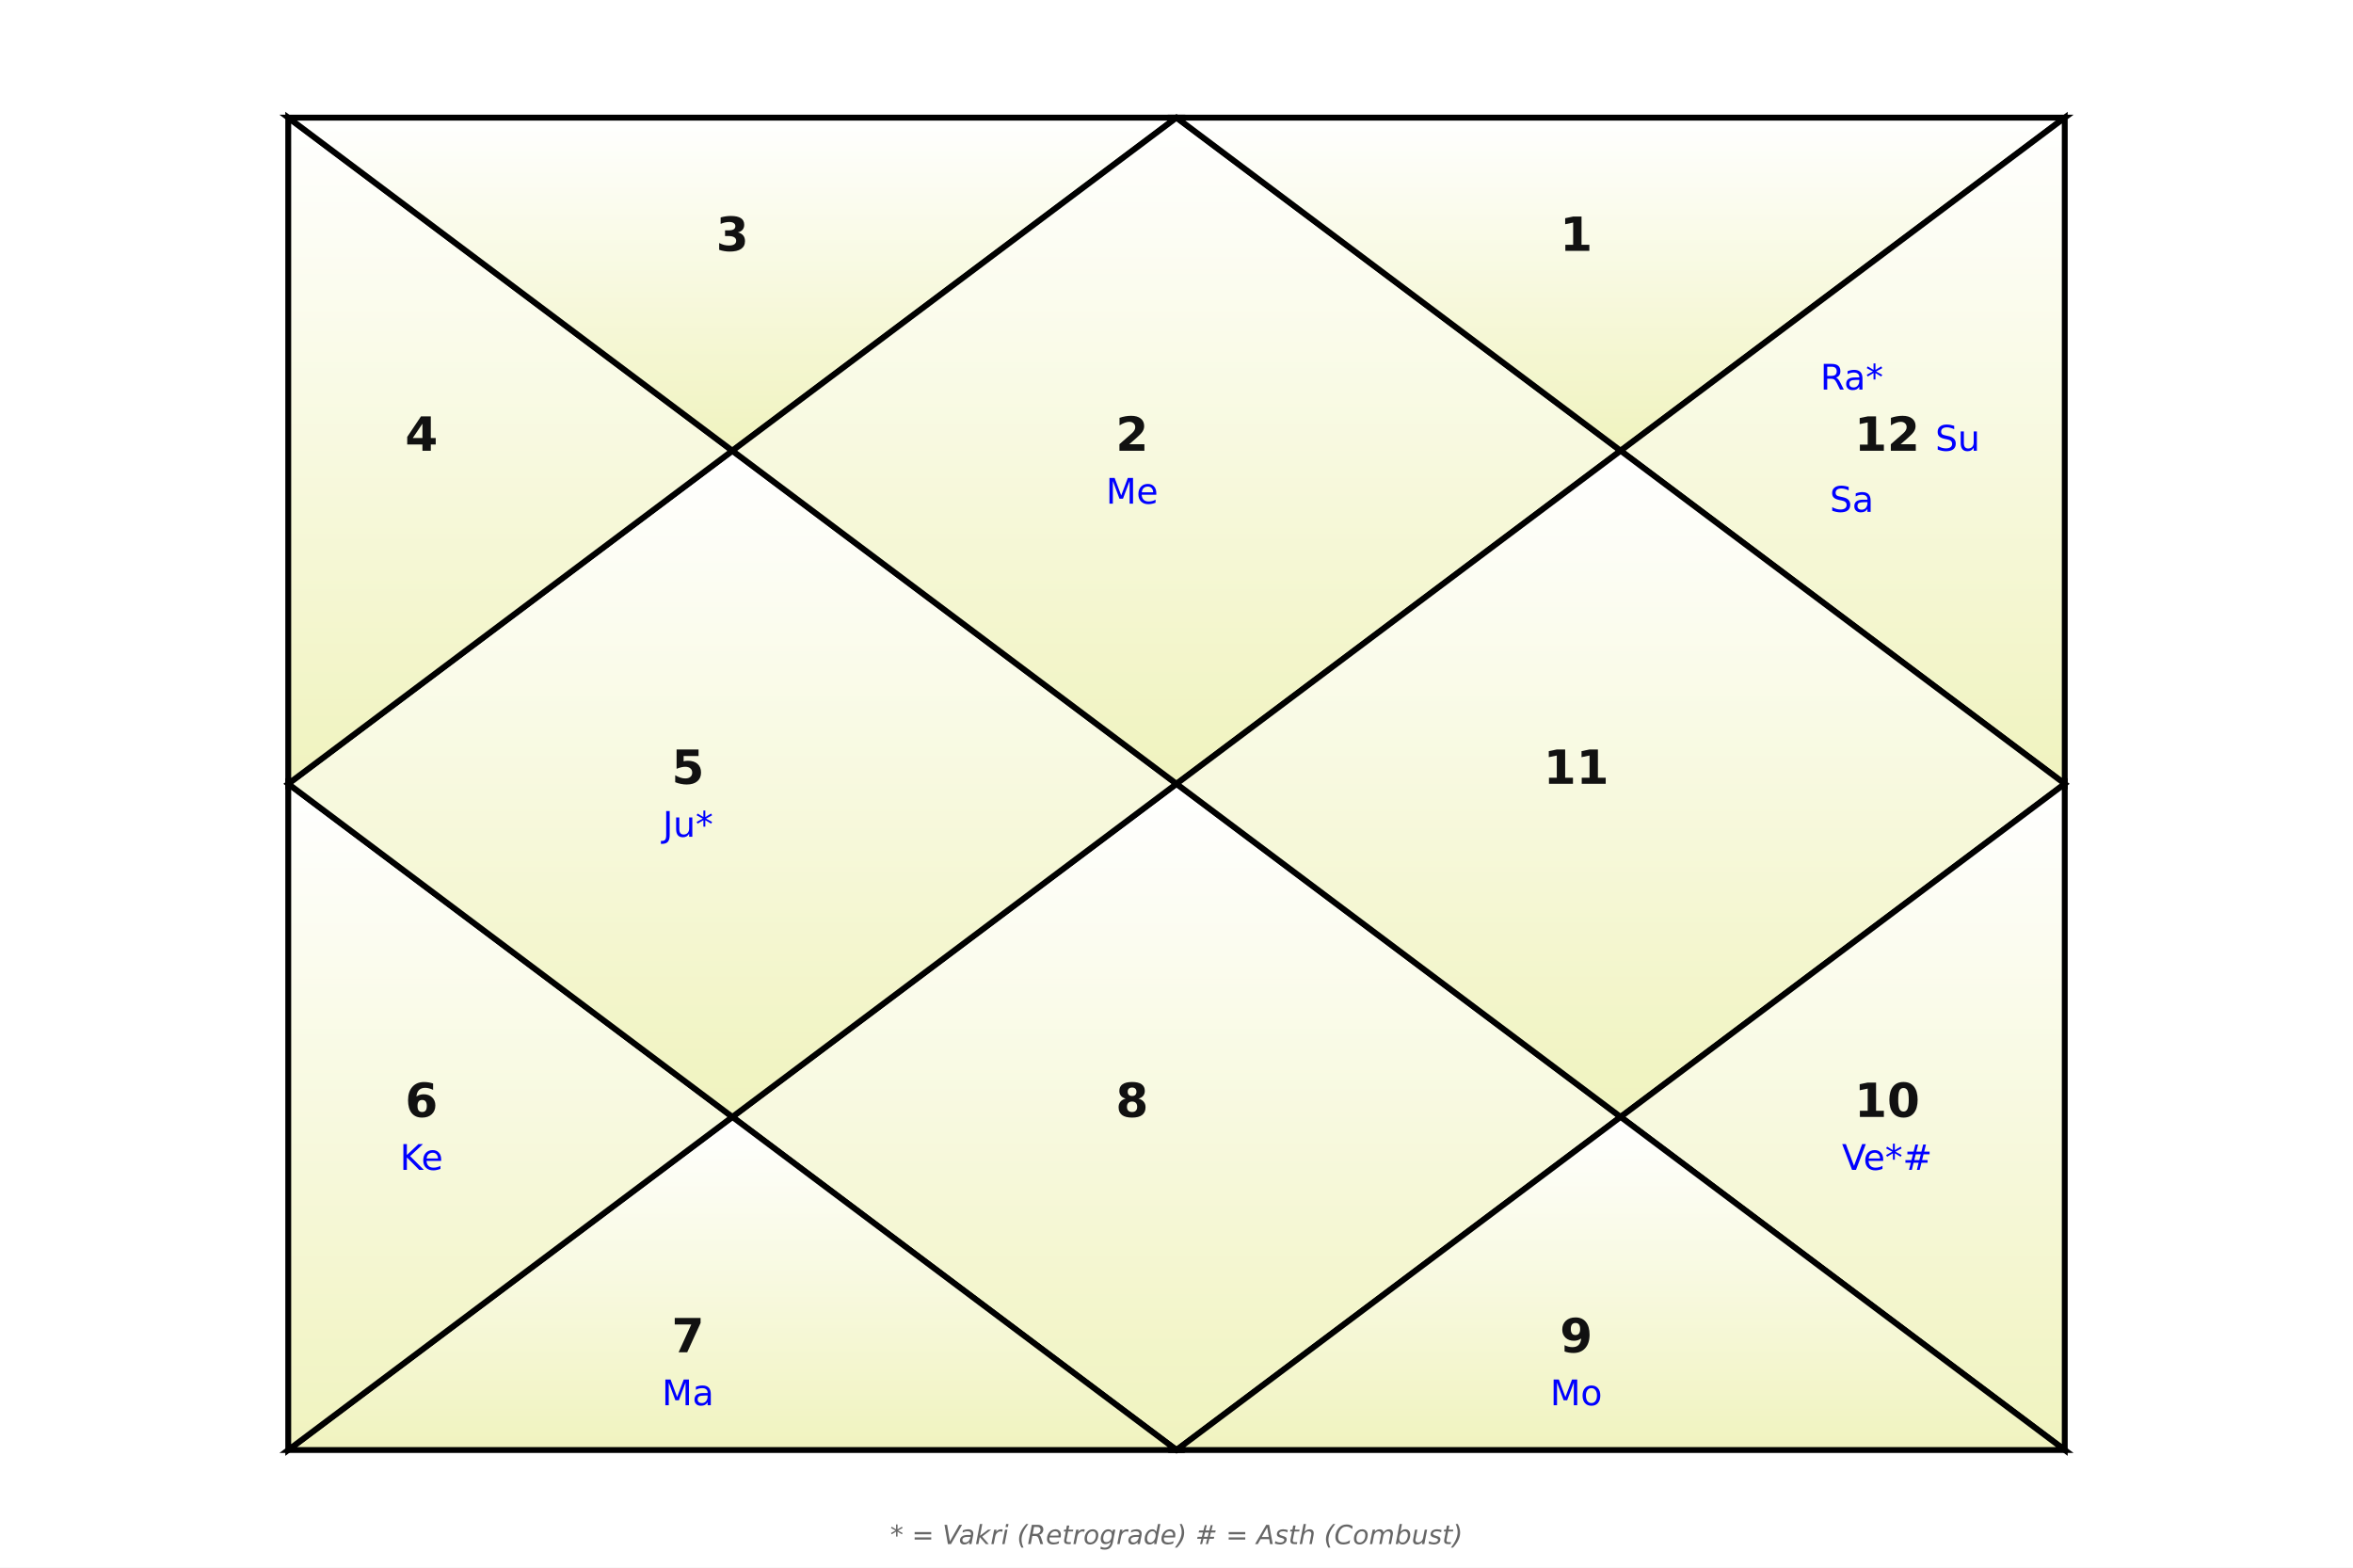
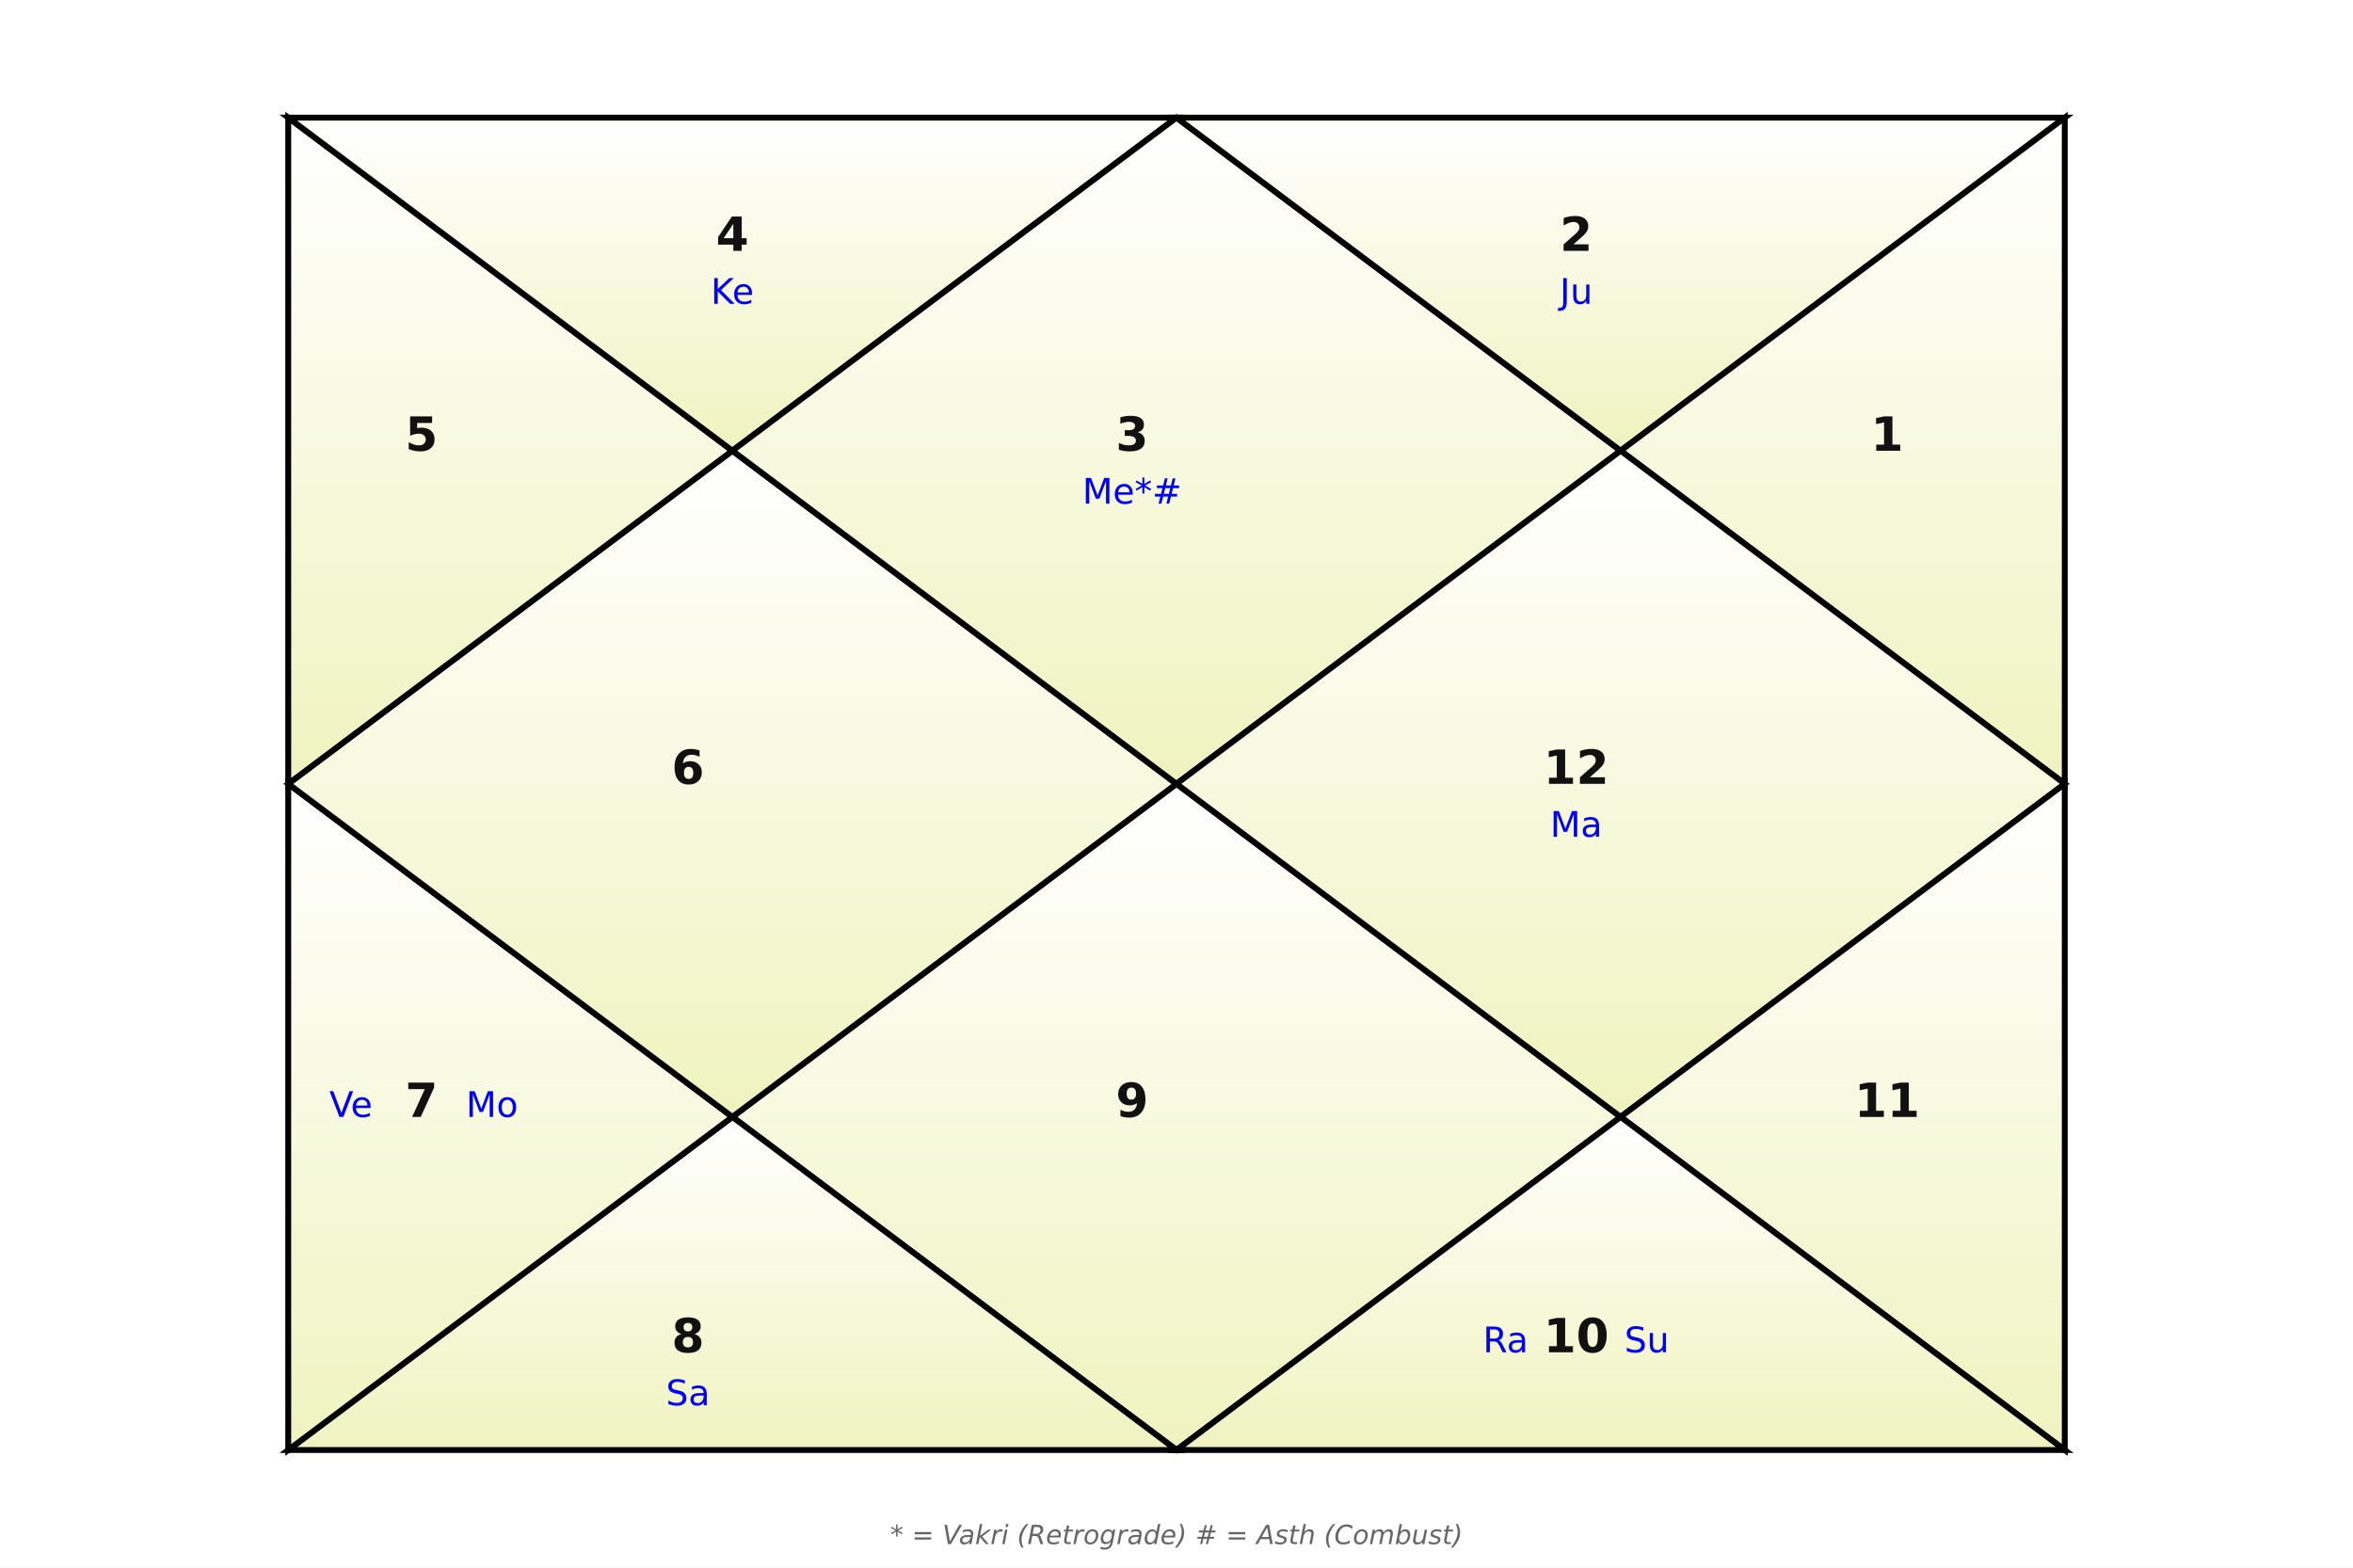
<svg xmlns="http://www.w3.org/2000/svg" baseProfile="full" height="100%" version="1.1" viewBox="0 0 800 533" width="100%">
  <defs>
    <linearGradient id="houseGrad" x1="0" x2="0" y1="0" y2="1">
      <stop offset="0" stop-color="white" />
      <stop offset="1" stop-color="#f0f3bf" />
    </linearGradient>
  </defs>
  <rect fill="white" height="533" width="800" x="0" y="0" />
  <polygon fill="url(#houseGrad)" points="249.0,379.75 400.0,493.0 551.0,379.75 400.0,266.5" stroke="#000" stroke-width="2" />
  <polygon fill="url(#houseGrad)" points="249.0,379.75 98.0,493.0 400.0,493.0" stroke="#000" stroke-width="2" />
  <polygon fill="url(#houseGrad)" points="98.0,266.5 98.0,493.0 249.0,379.75" stroke="#000" stroke-width="2" />
  <polygon fill="url(#houseGrad)" points="98.0,266.5 249.0,379.75 400.0,266.5 249.0,153.25" stroke="#000" stroke-width="2" />
  <polygon fill="url(#houseGrad)" points="98.0,40.0 98.0,266.5 249.0,153.25" stroke="#000" stroke-width="2" />
  <polygon fill="url(#houseGrad)" points="98.0,40.0 249.0,153.25 400.0,40.0" stroke="#000" stroke-width="2" />
  <polygon fill="url(#houseGrad)" points="249.0,153.25 400.0,266.5 551.0,153.25 400.0,40.0" stroke="#000" stroke-width="2" />
  <polygon fill="url(#houseGrad)" points="400.0,40.0 551.0,153.25 702.0,40.0" stroke="#000" stroke-width="2" />
  <polygon fill="url(#houseGrad)" points="551.0,153.25 702.0,266.5 702.0,40.0" stroke="#000" stroke-width="2" />
  <polygon fill="url(#houseGrad)" points="551.0,153.25 400.0,266.5 551.0,379.75 702.0,266.5" stroke="#000" stroke-width="2" />
  <polygon fill="url(#houseGrad)" points="551.0,379.75 702.0,493.0 702.0,266.5" stroke="#000" stroke-width="2" />
  <polygon fill="url(#houseGrad)" points="551.0,379.75 400.0,493.0 702.0,493.0" stroke="#000" stroke-width="2" />
-   <text fill="#111111" font-family="DejaVu Sans, Arial, sans-serif" font-size="16" font-weight="bold" text-anchor="middle" x="384.9" y="153.25">2</text>
-   <text fill="#0000ff" font-family="DejaVu Sans, Arial, sans-serif" font-size="12" text-anchor="middle" x="384.9" y="171.25">Me</text>
-   <text fill="#111111" font-family="DejaVu Sans, Arial, sans-serif" font-size="16" font-weight="bold" text-anchor="middle" x="249.0" y="85.3">3</text>
-   <text fill="#111111" font-family="DejaVu Sans, Arial, sans-serif" font-size="16" font-weight="bold" text-anchor="middle" x="143.3" y="153.25">4</text>
-   <text fill="#111111" font-family="DejaVu Sans, Arial, sans-serif" font-size="16" font-weight="bold" text-anchor="middle" x="233.9" y="266.5">5</text>
-   <text fill="#0000ff" font-family="DejaVu Sans, Arial, sans-serif" font-size="12" text-anchor="middle" x="233.9" y="284.5">Ju*</text>
-   <text fill="#111111" font-family="DejaVu Sans, Arial, sans-serif" font-size="16" font-weight="bold" text-anchor="middle" x="143.3" y="379.75">6</text>
-   <text fill="#0000ff" font-family="DejaVu Sans, Arial, sans-serif" font-size="12" text-anchor="middle" x="143.3" y="397.75">Ke</text>
-   <text fill="#111111" font-family="DejaVu Sans, Arial, sans-serif" font-size="16" font-weight="bold" text-anchor="middle" x="233.9" y="459.78">7</text>
-   <text fill="#0000ff" font-family="DejaVu Sans, Arial, sans-serif" font-size="12" text-anchor="middle" x="233.9" y="477.78">Ma</text>
-   <text fill="#111111" font-family="DejaVu Sans, Arial, sans-serif" font-size="16" font-weight="bold" text-anchor="middle" x="384.9" y="379.75">8</text>
-   <text fill="#111111" font-family="DejaVu Sans, Arial, sans-serif" font-size="16" font-weight="bold" text-anchor="middle" x="535.9" y="459.78">9</text>
-   <text fill="#0000ff" font-family="DejaVu Sans, Arial, sans-serif" font-size="12" text-anchor="middle" x="535.9" y="477.78">Mo</text>
-   <text fill="#111111" font-family="DejaVu Sans, Arial, sans-serif" font-size="16" font-weight="bold" text-anchor="middle" x="641.6" y="379.75">10</text>
-   <text fill="#0000ff" font-family="DejaVu Sans, Arial, sans-serif" font-size="12" text-anchor="middle" x="641.6" y="397.75">Ve*#</text>
-   <text fill="#111111" font-family="DejaVu Sans, Arial, sans-serif" font-size="16" font-weight="bold" text-anchor="middle" x="535.9" y="266.5">11</text>
-   <text fill="#111111" font-family="DejaVu Sans, Arial, sans-serif" font-size="16" font-weight="bold" text-anchor="middle" x="641.6" y="153.25">12</text>
-   <text fill="#0000ff" font-family="DejaVu Sans, Arial, sans-serif" font-size="12" text-anchor="middle" x="665.6" y="153.25">Su</text>
-   <text fill="#0000ff" font-family="DejaVu Sans, Arial, sans-serif" font-size="12" text-anchor="middle" x="629.6" y="174.035">Sa</text>
-   <text fill="#0000ff" font-family="DejaVu Sans, Arial, sans-serif" font-size="12" text-anchor="middle" x="629.6" y="132.465">Ra*</text>
-   <text fill="#111111" font-family="DejaVu Sans, Arial, sans-serif" font-size="16" font-weight="bold" text-anchor="middle" x="535.9" y="85.3">1</text>
+   <text fill="#111111" font-family="DejaVu Sans, Arial, sans-serif" font-size="16" font-weight="bold" text-anchor="middle" x="384.9" y="153.25">3</text>
+   <text fill="#0000ff" font-family="DejaVu Sans, Arial, sans-serif" font-size="12" text-anchor="middle" x="384.9" y="171.25">Me*#</text>
+   <text fill="#111111" font-family="DejaVu Sans, Arial, sans-serif" font-size="16" font-weight="bold" text-anchor="middle" x="249.0" y="85.3">4</text>
+   <text fill="#0000ff" font-family="DejaVu Sans, Arial, sans-serif" font-size="12" text-anchor="middle" x="249.0" y="103.3">Ke</text>
+   <text fill="#111111" font-family="DejaVu Sans, Arial, sans-serif" font-size="16" font-weight="bold" text-anchor="middle" x="143.3" y="153.25">5</text>
+   <text fill="#111111" font-family="DejaVu Sans, Arial, sans-serif" font-size="16" font-weight="bold" text-anchor="middle" x="233.9" y="266.5">6</text>
+   <text fill="#111111" font-family="DejaVu Sans, Arial, sans-serif" font-size="16" font-weight="bold" text-anchor="middle" x="143.3" y="379.75">7</text>
+   <text fill="#0000ff" font-family="DejaVu Sans, Arial, sans-serif" font-size="12" text-anchor="middle" x="167.3" y="379.75">Mo</text>
+   <text fill="#0000ff" font-family="DejaVu Sans, Arial, sans-serif" font-size="12" text-anchor="middle" x="119.3" y="379.75">Ve</text>
+   <text fill="#111111" font-family="DejaVu Sans, Arial, sans-serif" font-size="16" font-weight="bold" text-anchor="middle" x="233.9" y="459.78">8</text>
+   <text fill="#0000ff" font-family="DejaVu Sans, Arial, sans-serif" font-size="12" text-anchor="middle" x="233.9" y="477.78">Sa</text>
+   <text fill="#111111" font-family="DejaVu Sans, Arial, sans-serif" font-size="16" font-weight="bold" text-anchor="middle" x="384.9" y="379.75">9</text>
+   <text fill="#111111" font-family="DejaVu Sans, Arial, sans-serif" font-size="16" font-weight="bold" text-anchor="middle" x="535.9" y="459.78">10</text>
+   <text fill="#0000ff" font-family="DejaVu Sans, Arial, sans-serif" font-size="12" text-anchor="middle" x="559.9" y="459.78">Su</text>
+   <text fill="#0000ff" font-family="DejaVu Sans, Arial, sans-serif" font-size="12" text-anchor="middle" x="511.9" y="459.78">Ra</text>
+   <text fill="#111111" font-family="DejaVu Sans, Arial, sans-serif" font-size="16" font-weight="bold" text-anchor="middle" x="641.6" y="379.75">11</text>
+   <text fill="#111111" font-family="DejaVu Sans, Arial, sans-serif" font-size="16" font-weight="bold" text-anchor="middle" x="535.9" y="266.5">12</text>
+   <text fill="#0000ff" font-family="DejaVu Sans, Arial, sans-serif" font-size="12" text-anchor="middle" x="535.9" y="284.5">Ma</text>
+   <text fill="#111111" font-family="DejaVu Sans, Arial, sans-serif" font-size="16" font-weight="bold" text-anchor="middle" x="641.6" y="153.25">1</text>
+   <text fill="#111111" font-family="DejaVu Sans, Arial, sans-serif" font-size="16" font-weight="bold" text-anchor="middle" x="535.9" y="85.3">2</text>
+   <text fill="#0000ff" font-family="DejaVu Sans, Arial, sans-serif" font-size="12" text-anchor="middle" x="535.9" y="103.3">Ju</text>
  <text fill="#666" font-family="DejaVu Sans" font-size="9" font-style="italic" text-anchor="middle" x="400.0" y="525">* = Vakri (Retrograde)  # = Asth (Combust)</text>
</svg>
